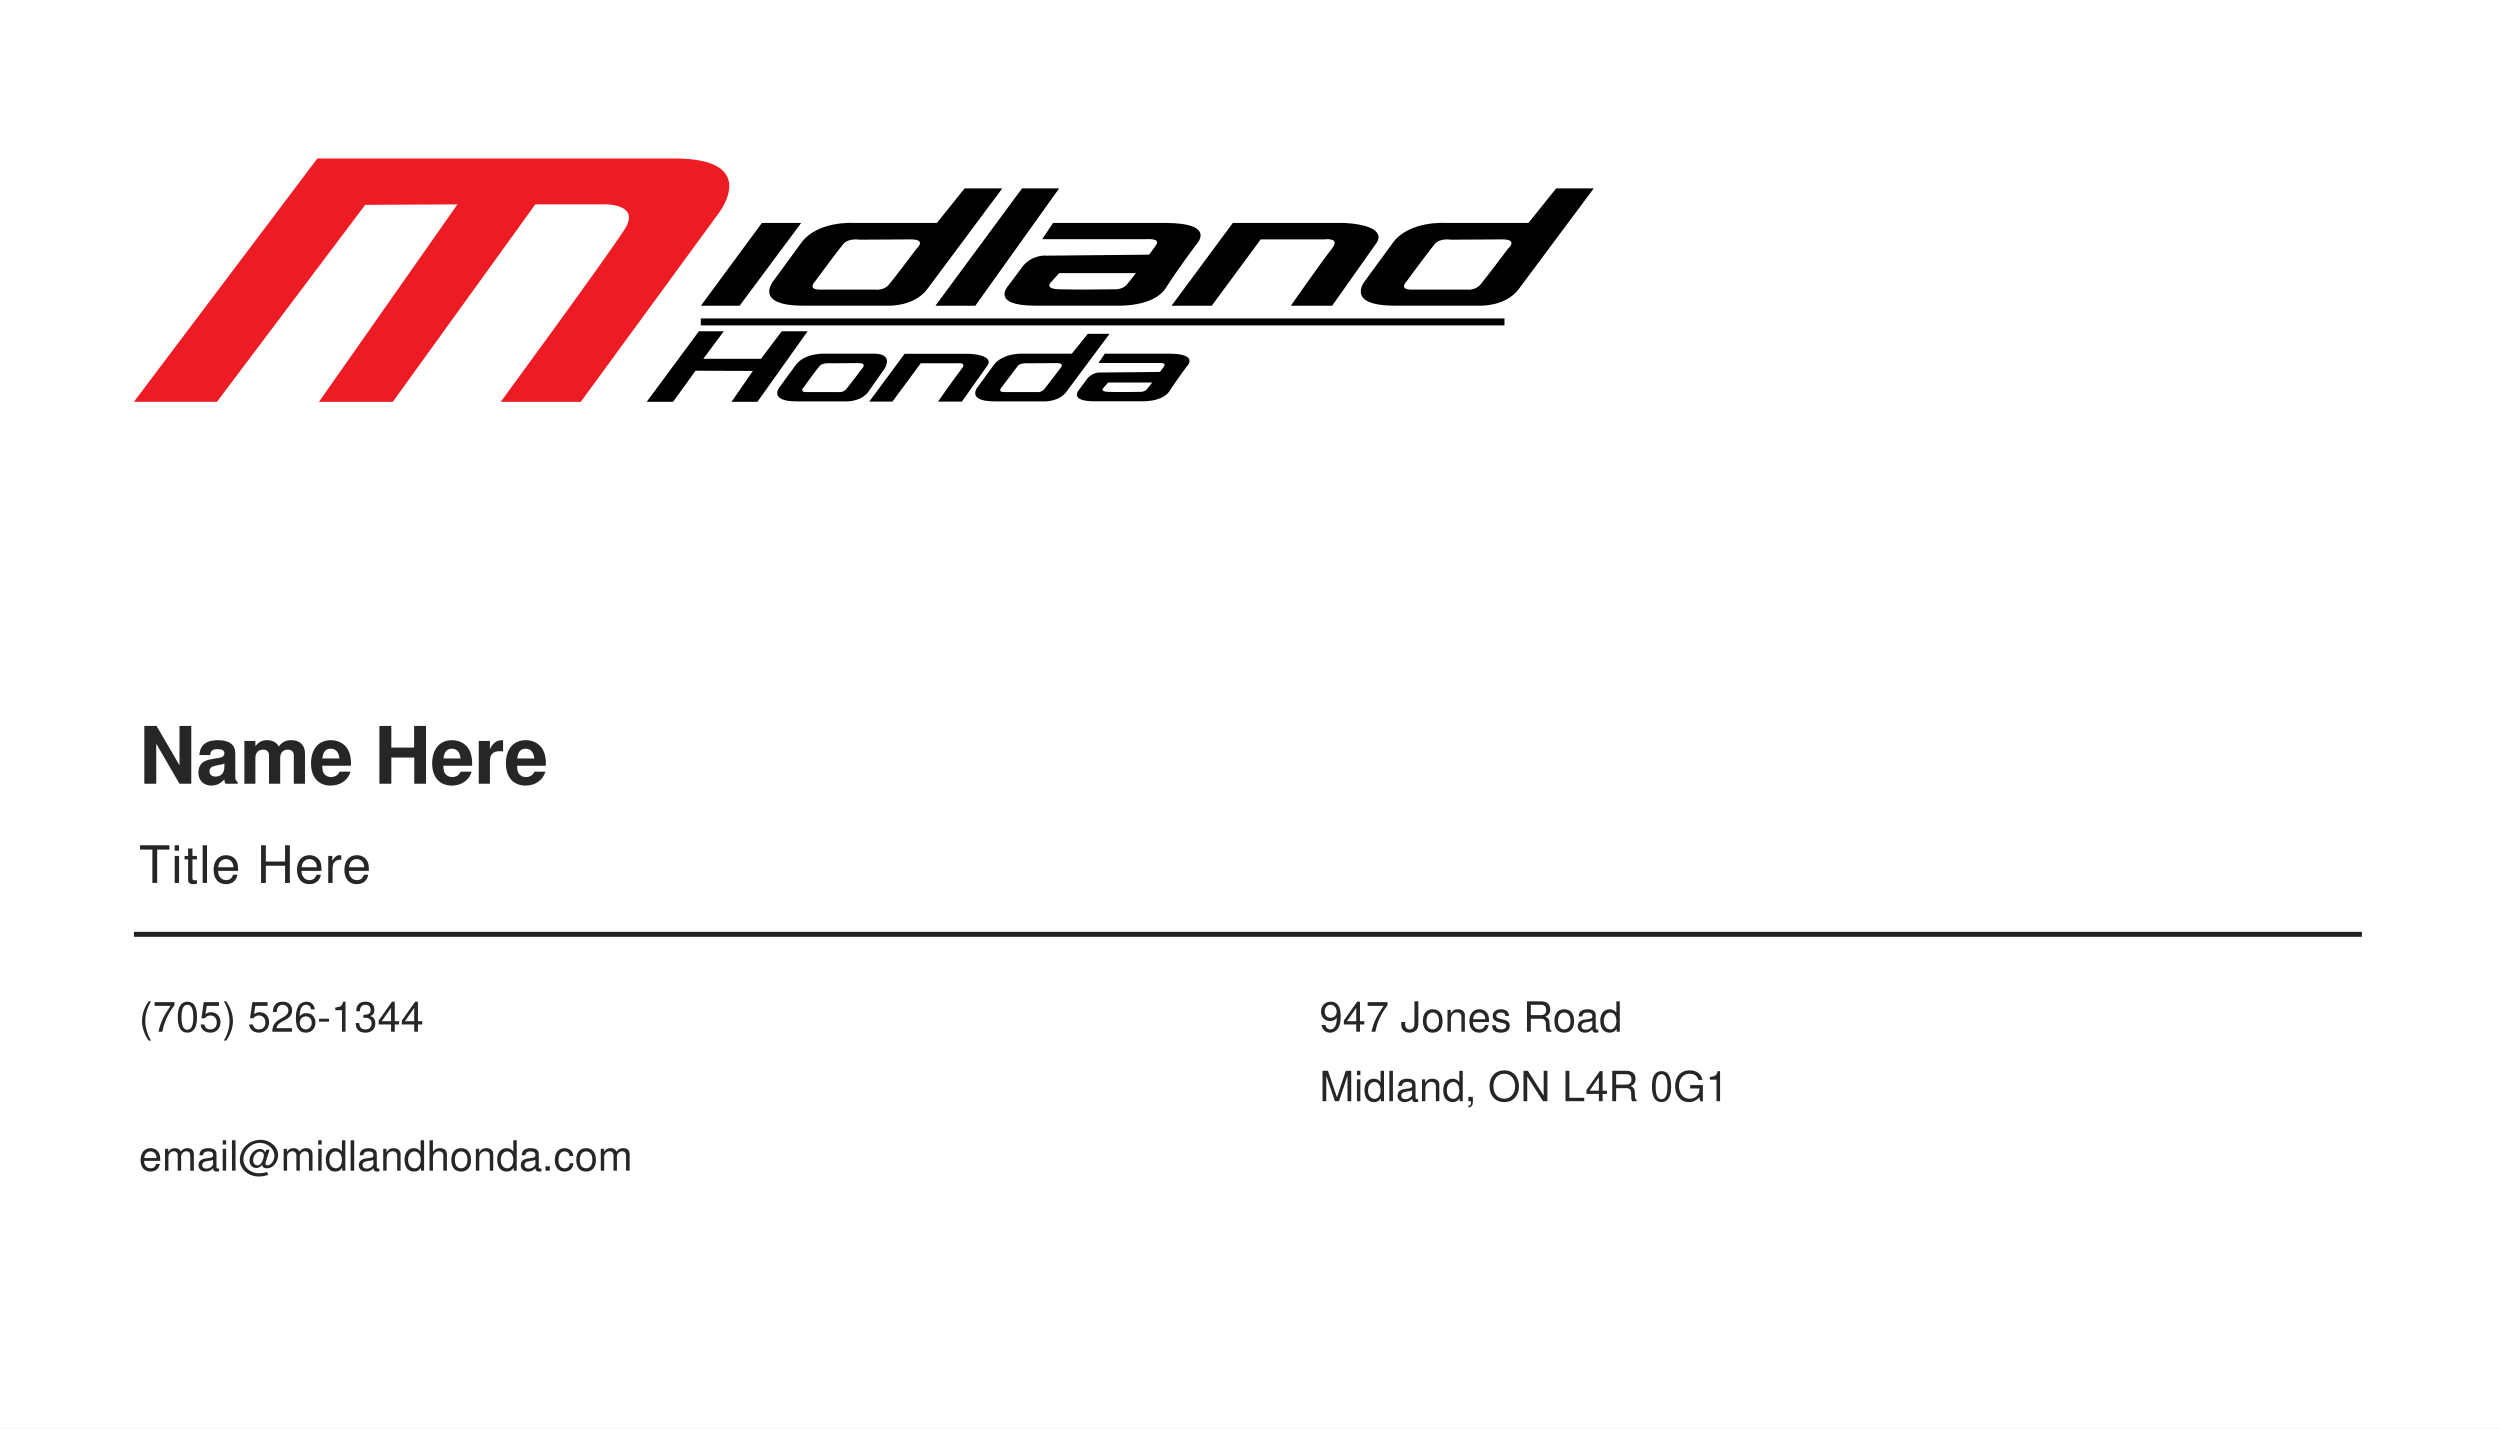
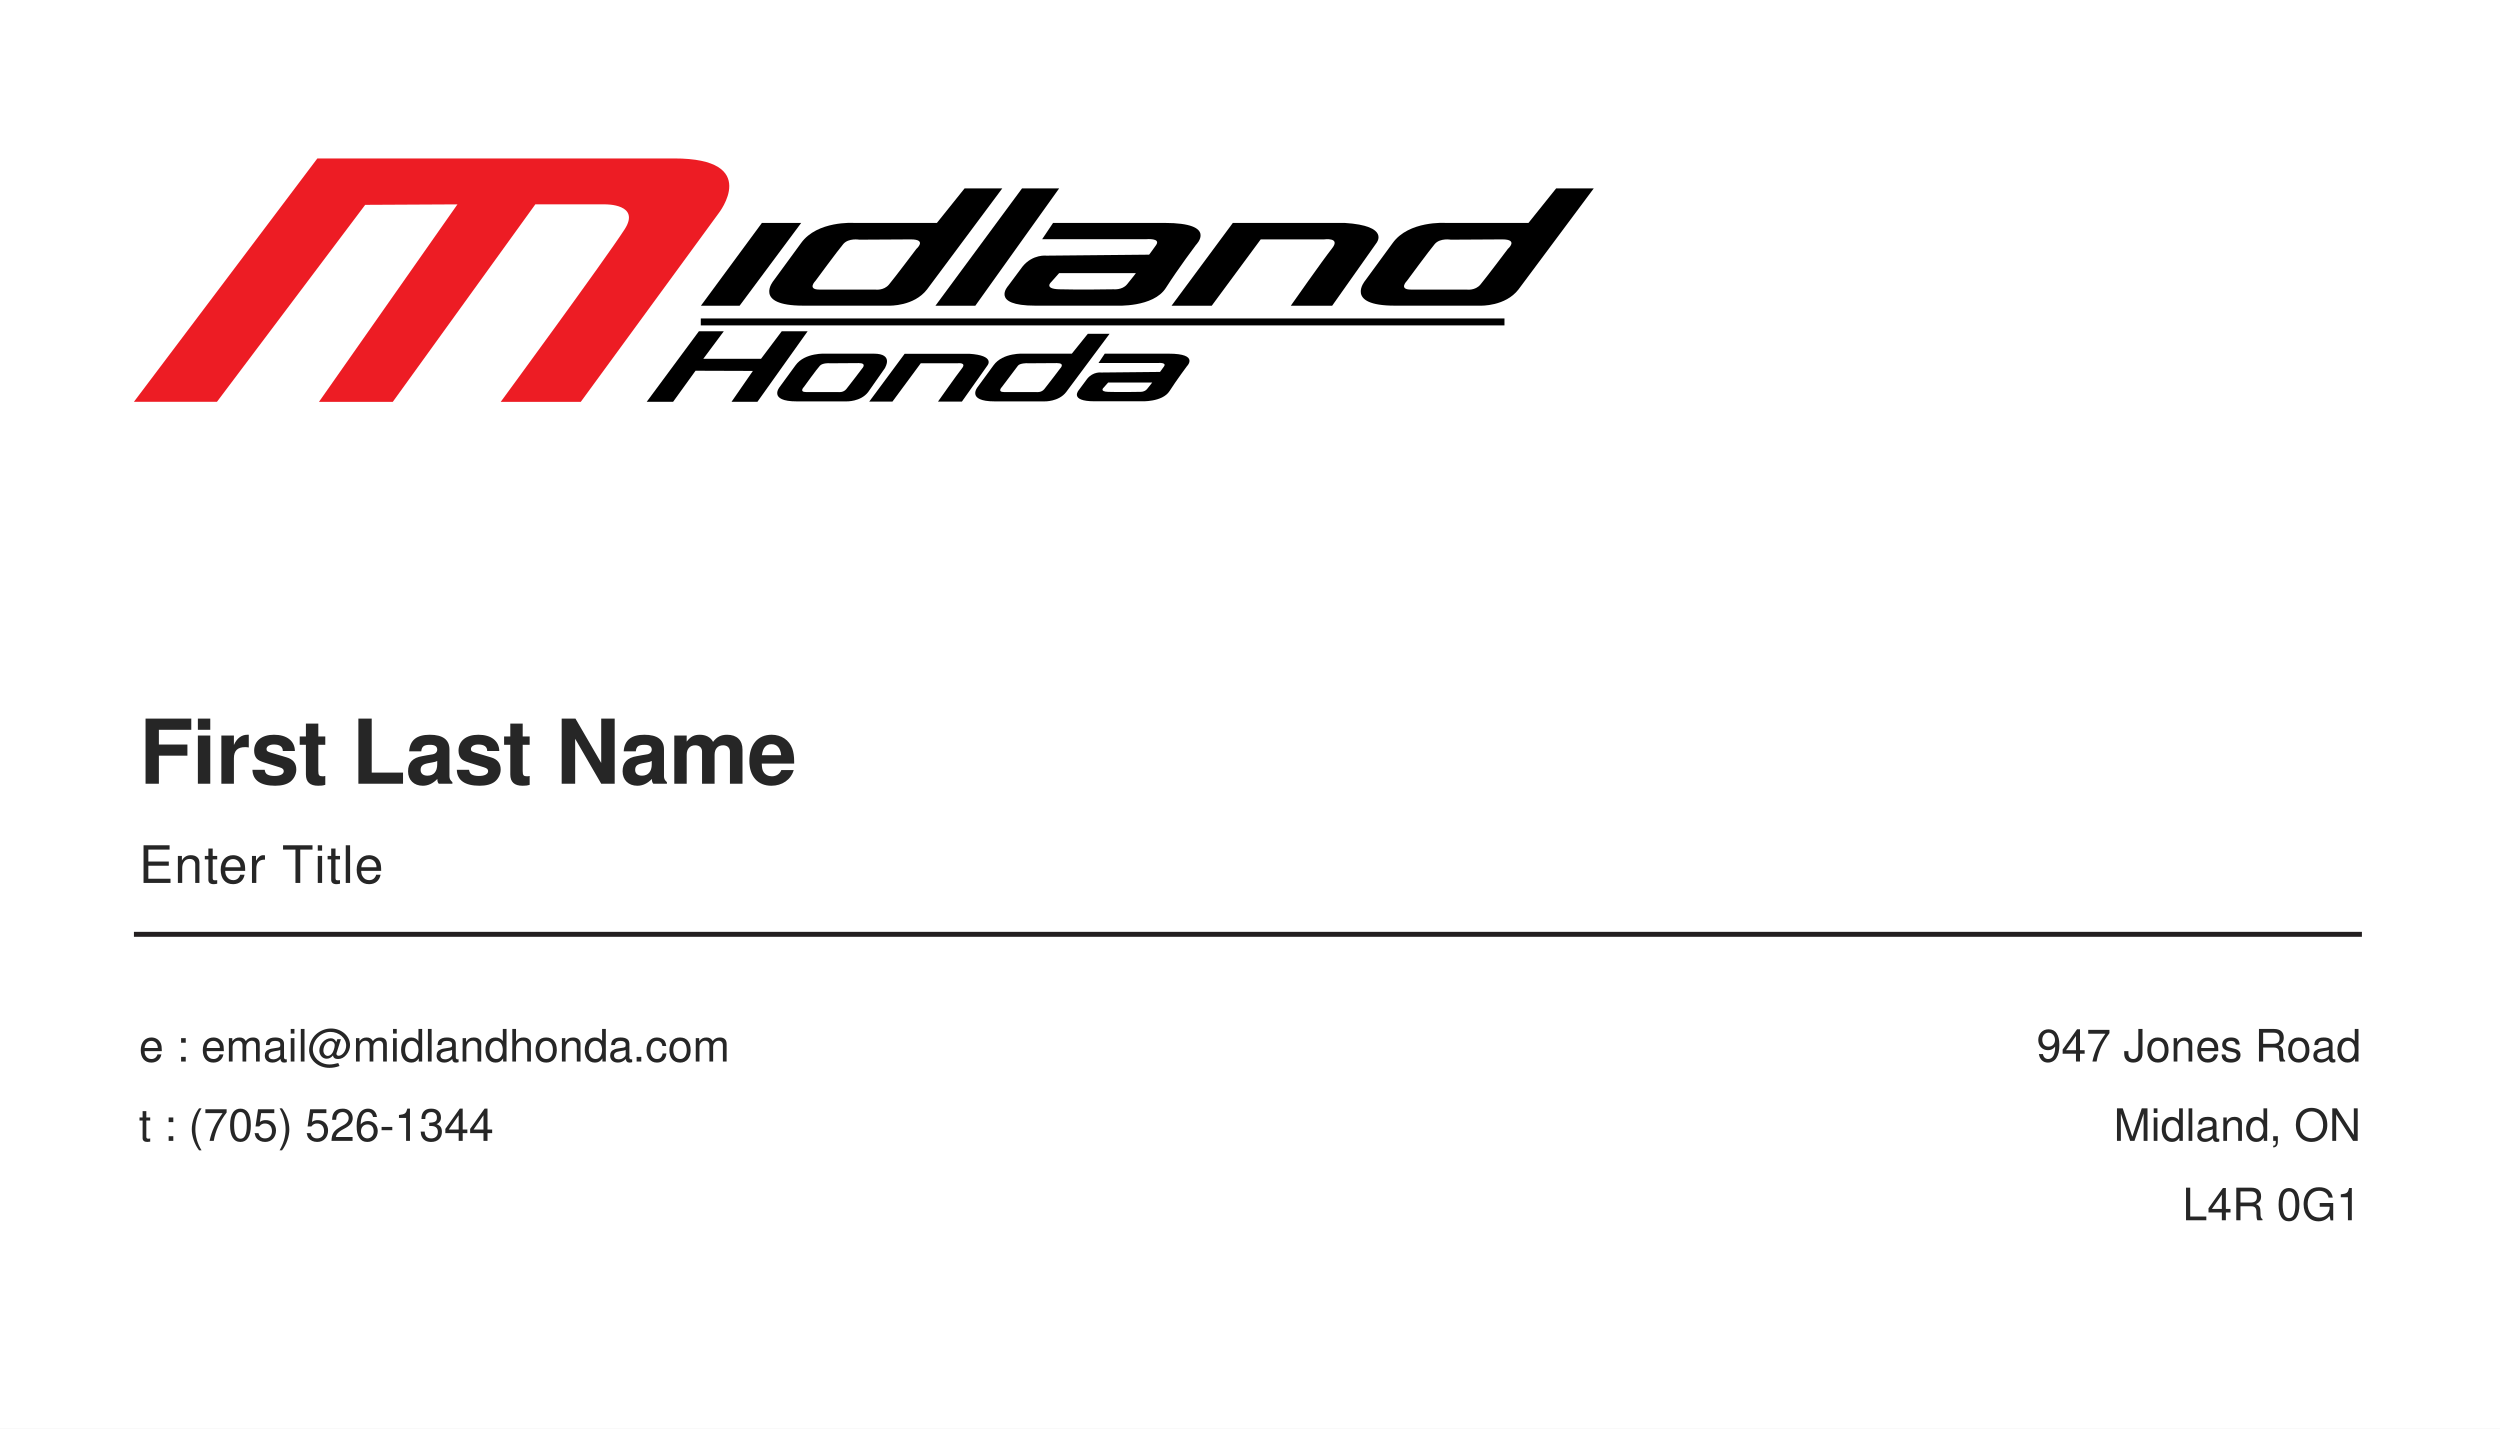
<svg xmlns="http://www.w3.org/2000/svg" viewBox="0 0 252 144">
  <defs>
    <style>
-       .ct { font-family: 'Helvetica Neue', Helvetica, Arial, sans-serif; fill: #262626; }
-       .ct-name  { font-size: 8px;   font-weight: bold; letter-spacing: -0.01em; }
+       .ct       { font-family: 'Helvetica Neue', Helvetica, Arial, sans-serif; fill: #262626; }
+       .ct-name  { font-size: 9px;   font-weight: bold; letter-spacing: -0.01em; }
      .ct-title { font-size: 5.2px; letter-spacing: 0.02em; }
-       .ct-info  { font-size: 4.2px; }
-       .ct-label { font-size: 3.6px; fill: #888; }
+       .ct-info  { font-size: 4.5px; }
    </style>
-     <linearGradient id="lg" x1="0" y1="0" x2="1" y2="0" gradientUnits="userSpaceOnUse">
-       <stop offset="0" stop-color="#000" />
-       <stop offset="1" stop-color="#000" />
-     </linearGradient>
  </defs>
  <rect width="252" height="144" fill="#fff" />
  <g id="honda-logo">
    <path fill="#ed1c24" d="M31.99,15.97l-18.49,24.53h8.37l14.94-19.85,9.3-.05-13.96,19.91h7.44l14.37-19.91h7.07s3.59-.05,1.93,2.52c-1.92,2.98-12.49,17.39-12.49,17.39h8.07l13.89-19s4.38-5.54-4.49-5.54H31.99Z" />
    <polygon fill="#000" points="76.8 22.47 70.65 30.82 74.55 30.82 80.76 22.47 76.8 22.47" />
    <polygon fill="#000" points="103.02 18.99 94.29 30.82 98.31 30.82 106.76 18.99 103.02 18.99" />
    <path fill="#000" d="M124.27,22.47l-6.18,8.35h4.05s4.94-6.69,4.94-6.69h6.38s1.73-.24.8.92c-.92,1.16-4.15,5.77-4.15,5.77h4.17s4.47-6.33,4.47-6.33c0,0,1.42-1.73-3.21-2.02h-11.28Z" />
    <path fill="#000" d="M91.19,35.66l-3.57,4.82h2.34s2.85-3.86,2.85-3.86h3.68s1-.14.46.53c-.53.67-2.4,3.33-2.4,3.33h2.41s2.58-3.65,2.58-3.65c0,0,.82-1-1.85-1.17h-6.51Z" />
    <rect fill="#000" x="70.64" y="32.1" width="81.01" height=".7" />
    <path fill="#000" d="M117.38,22.47c5.44,0,3.17,2.22,3.17,2.22,0,0-1.77,2.35-3.03,4.33-1.26,1.99-5,1.79-5,1.79h-8.17c-4.57,0-2.73-1.99-2.73-1.99l1.45-1.95c1.04-1.28,2.43-1.1,2.43-1.1l10.33-.1s.18-.22.7-.96c.52-.74-.98-.6-.98-.6h-10.5l1.1-1.64h11.22ZM106.76,27.53l-.78.88s-.82.7.78.75c1.84.06,5.49,0,5.49,0,0,0,.86.09,1.34-.48.56-.67.91-1.15.91-1.15h-7.73Z" />
    <path fill="#000" d="M117.81,35.65c3.13,0,1.82,1.28,1.82,1.28,0,0-1.01,1.35-1.74,2.49-.73,1.14-2.87,1.03-2.87,1.03h-4.69c-2.63,0-1.57-1.15-1.57-1.15l.83-1.12c.6-.74,1.4-.63,1.4-.63l5.94-.06s.1-.13.4-.55c.3-.43-.57-.35-.57-.35h-6.03l.63-.94h6.45ZM111.7,38.56l-.45.51s-.47.4.45.43c1.06.04,3.15,0,3.15,0,0,0,.5.05.77-.28.32-.38.52-.66.52-.66h-4.44Z" />
    <path fill="#000" d="M101.03,18.99l-7.59,10.19c-1.32,1.71-3.8,1.63-3.8,1.63h-8.67c-5.11,0-3-2.51-3-2.51l2.78-3.8c1.63-2.27,5.3-2.03,5.3-2.03h8.39l2.79-3.48h3.79ZM86.62,24.16s-1.07-.19-1.61.43c-.53.62-2.81,3.72-2.81,3.72,0,0-.88.88.4.88h5.62s.86.13,1.39-.51c.54-.64,2.76-3.59,2.76-3.59,0,0,1.12-.96-.56-.96s-5.19.03-5.19.03" />
    <path fill="#000" d="M160.65,18.99l-7.59,10.19c-1.32,1.71-3.8,1.63-3.8,1.63h-8.67c-5.11,0-2.99-2.51-2.99-2.51l2.78-3.8c1.63-2.27,5.3-2.03,5.3-2.03h8.39l2.79-3.48h3.79ZM146.24,24.16s-1.07-.19-1.61.43c-.53.62-2.81,3.72-2.81,3.72,0,0-.88.88.4.88h5.62s.86.13,1.39-.51c.54-.64,2.76-3.59,2.76-3.59,0,0,1.12-.96-.56-.96s-5.19.03-5.19.03" />
    <path fill="#000" d="M111.85,33.64l-4.38,5.88c-.76.99-2.19.94-2.19.94h-5c-2.94,0-1.73-1.45-1.73-1.45l1.6-2.19c.94-1.31,3.05-1.17,3.05-1.17h4.84l1.61-2h2.19ZM103.54,36.61s-.73-.01-.93.25c-.28.38-1.62,2.15-1.62,2.15,0,0-.51.51.23.51h3.24s.49.08.8-.29c.31-.37,1.59-2.07,1.59-2.07,0,0,.58-.56-.32-.56-.97,0-2.99.02-2.99.02" />
    <path fill="#000" d="M89.24,37.05l-1.73,2.47c-.76.99-2.19.94-2.19.94h-5c-2.94,0-1.73-1.45-1.73-1.45l1.6-2.19c.94-1.31,3.05-1.17,3.05-1.17h4.84c2.02,0,1.14,1.4,1.14,1.4M83.58,36.61s-.67-.03-.93.25c-.32.34-1.62,2.15-1.62,2.15,0,0-.51.51.23.51h3.24s.49.08.8-.29c.31-.37,1.59-2.07,1.59-2.07,0,0,.55-.56-.32-.56-.97,0-2.99.02-2.99.02" />
    <polygon fill="#000" points="70.45 33.39 65.19 40.5 67.85 40.5 70.11 37.37 75.89 37.39 73.74 40.5 76.35 40.5 81.41 33.39 78.8 33.39 76.71 36.17 70.89 36.17 72.96 33.39 70.45 33.39" />
  </g>
  <line x1="13.5" y1="94.18" x2="238.08" y2="94.18" stroke="#231f20" stroke-miterlimit="10" stroke-width=".5" />
  <g id="card-text">
-     <text id="svg-name" class="ct ct-name" x="14" y="79">Name Here</text>
-     <text id="svg-title" class="ct ct-title" x="14" y="89">Title Here</text>
-     <text id="svg-phone" class="ct ct-info" x="14" y="104">(705) 526-1344</text>
-     <text id="svg-ext" class="ct ct-info" x="14" y="111" visibility="hidden" />
-     <text id="svg-email" class="ct ct-info" x="14" y="118">email@midlandhonda.com</text>
-     <text id="svg-cell" class="ct ct-info" x="14" y="125" visibility="hidden" />
-     <text id="svg-addr1" class="ct ct-info" x="133" y="104">947 Jones Road</text>
-     <text id="svg-addr2" class="ct ct-info" x="133" y="111">Midland, ON  L4R 0G1</text>
+     <text id="svg-name" class="ct ct-name" x="14" y="79">First Last Name</text>
+     <text id="svg-title" class="ct ct-title" x="14" y="89">Enter Title</text>
+     <text id="svg-email" class="ct ct-info" x="14" y="107">e : email@midlandhonda.com</text>
+     <text id="svg-phone" class="ct ct-info" x="14" y="115">t : (705) 526-1344</text>
+     <text id="svg-cell" class="ct ct-info" x="14" y="123" visibility="hidden" />
+     <text class="ct ct-info" x="238" y="107" text-anchor="end">947 Jones Road</text>
+     <text class="ct ct-info" x="238" y="115" text-anchor="end">Midland, ON</text>
+     <text class="ct ct-info" x="238" y="123" text-anchor="end">L4R 0G1</text>
  </g>
</svg>
